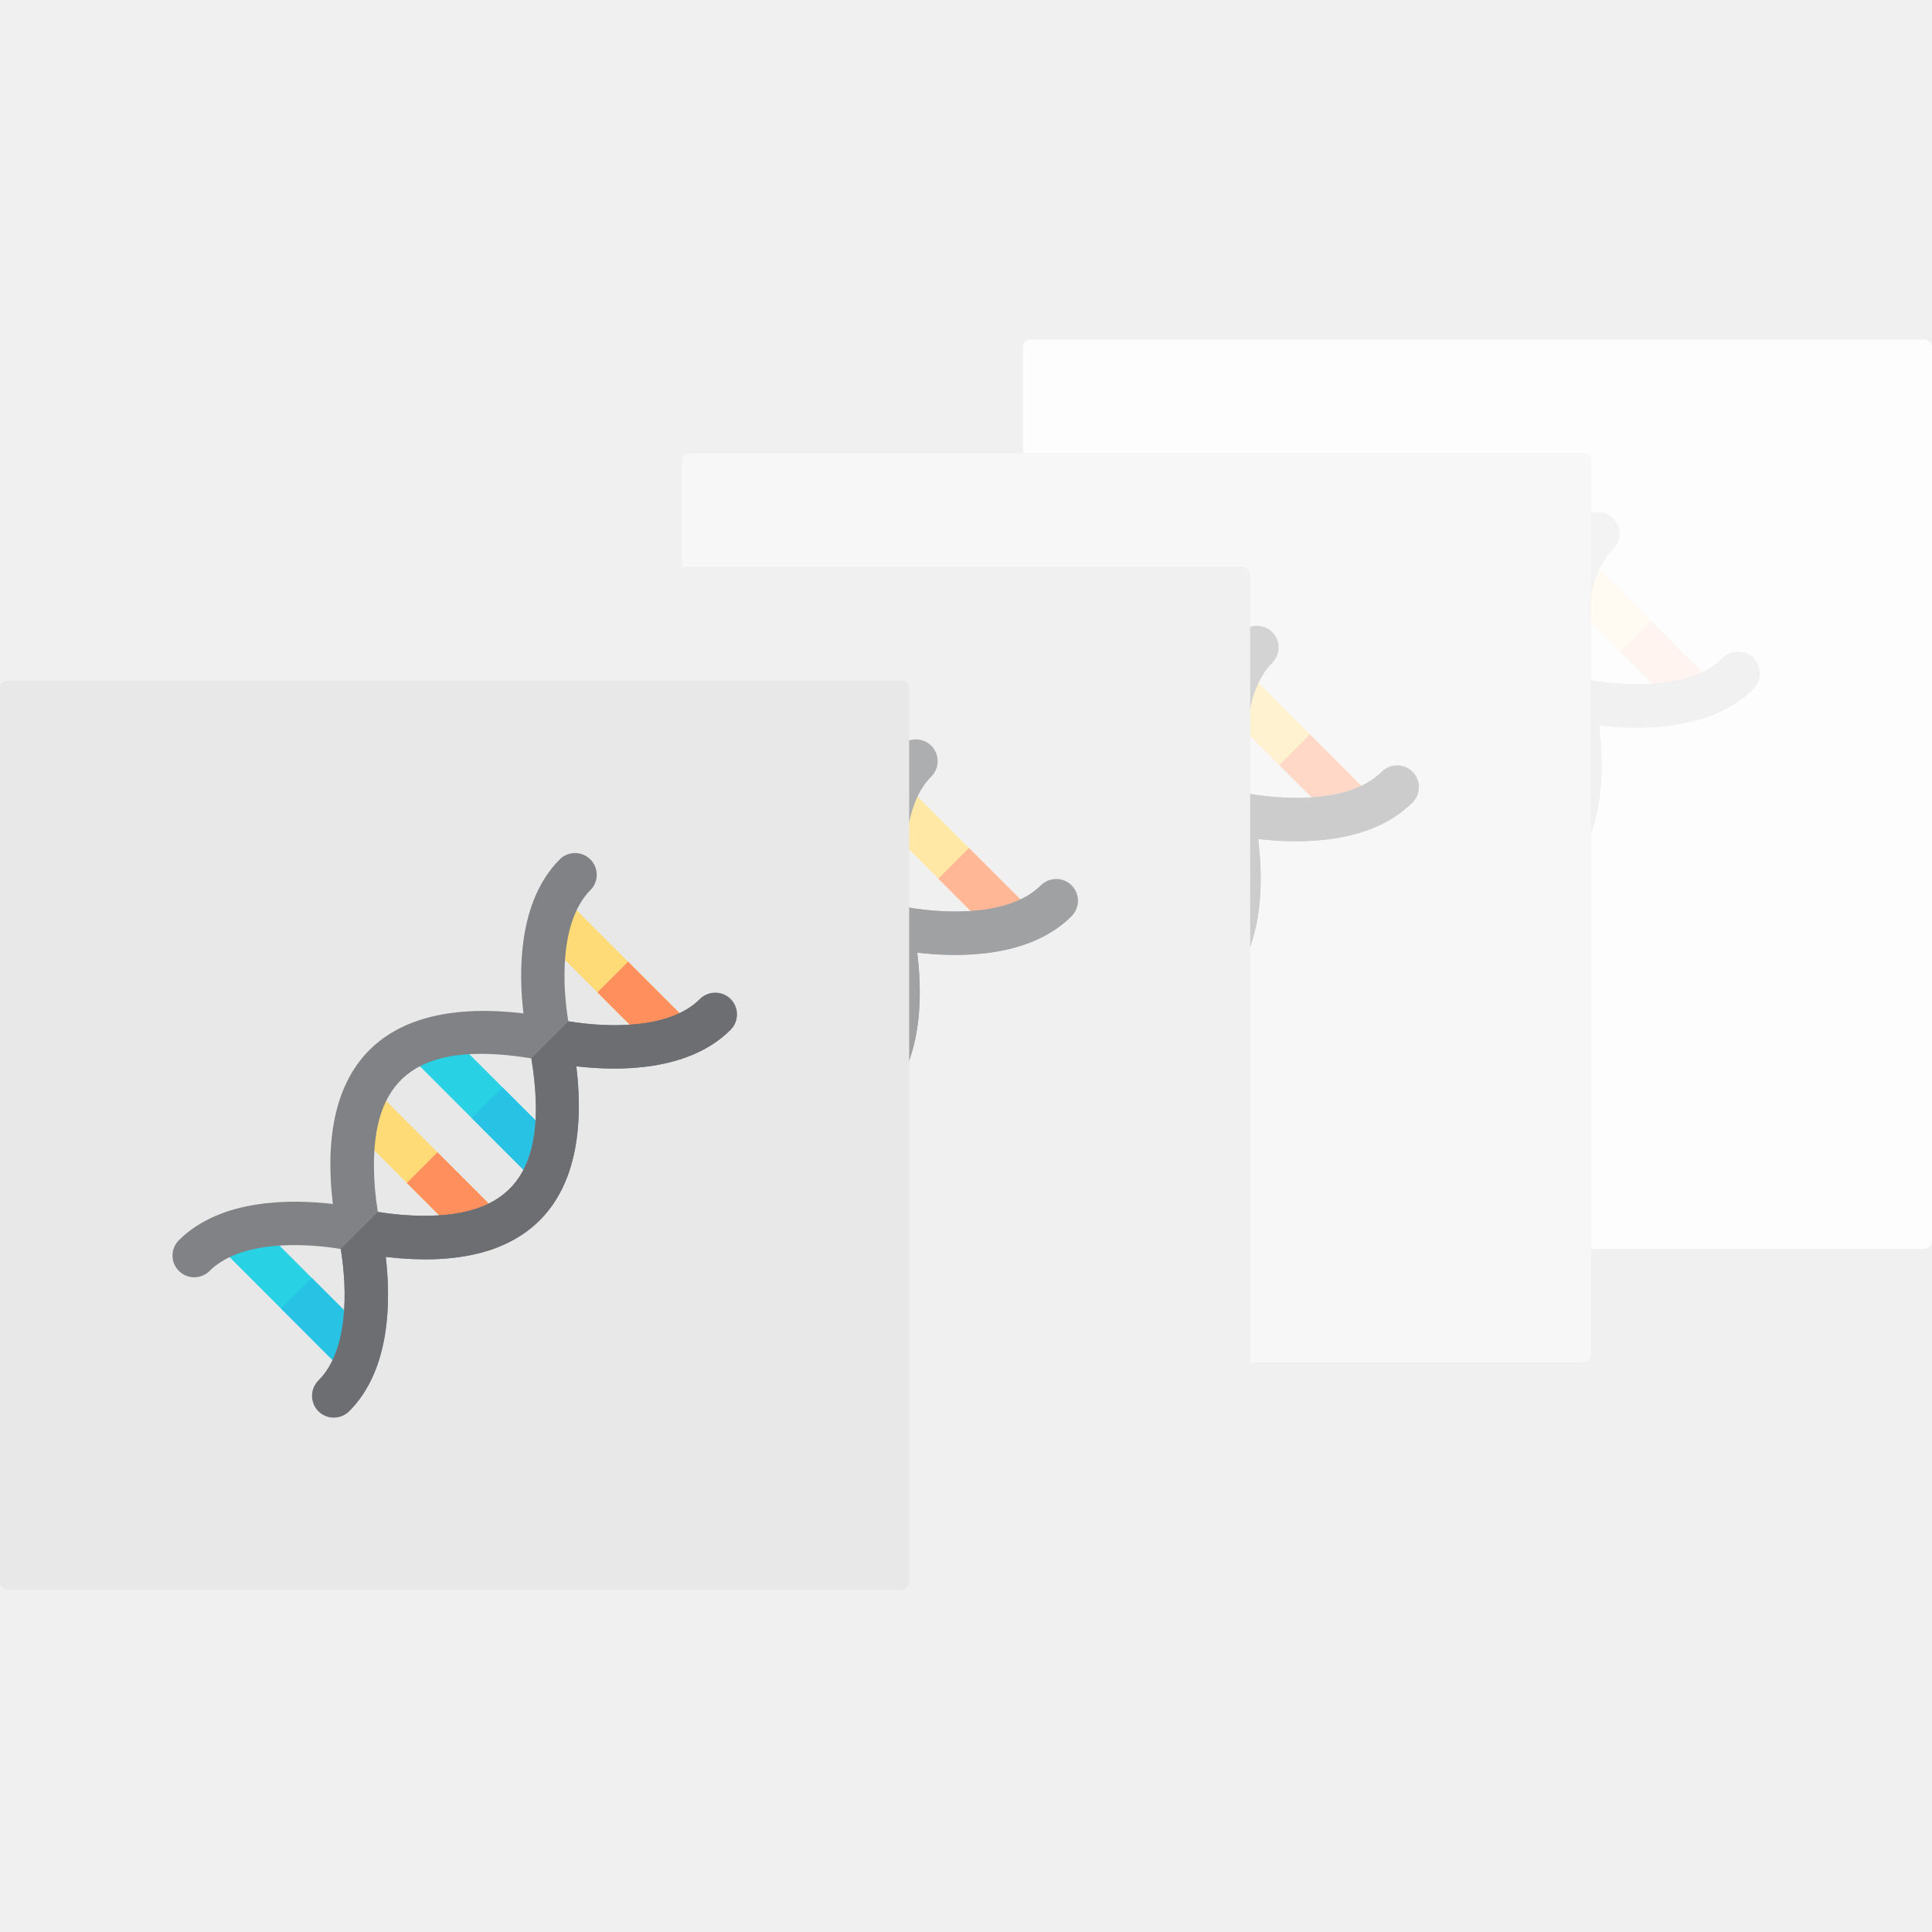
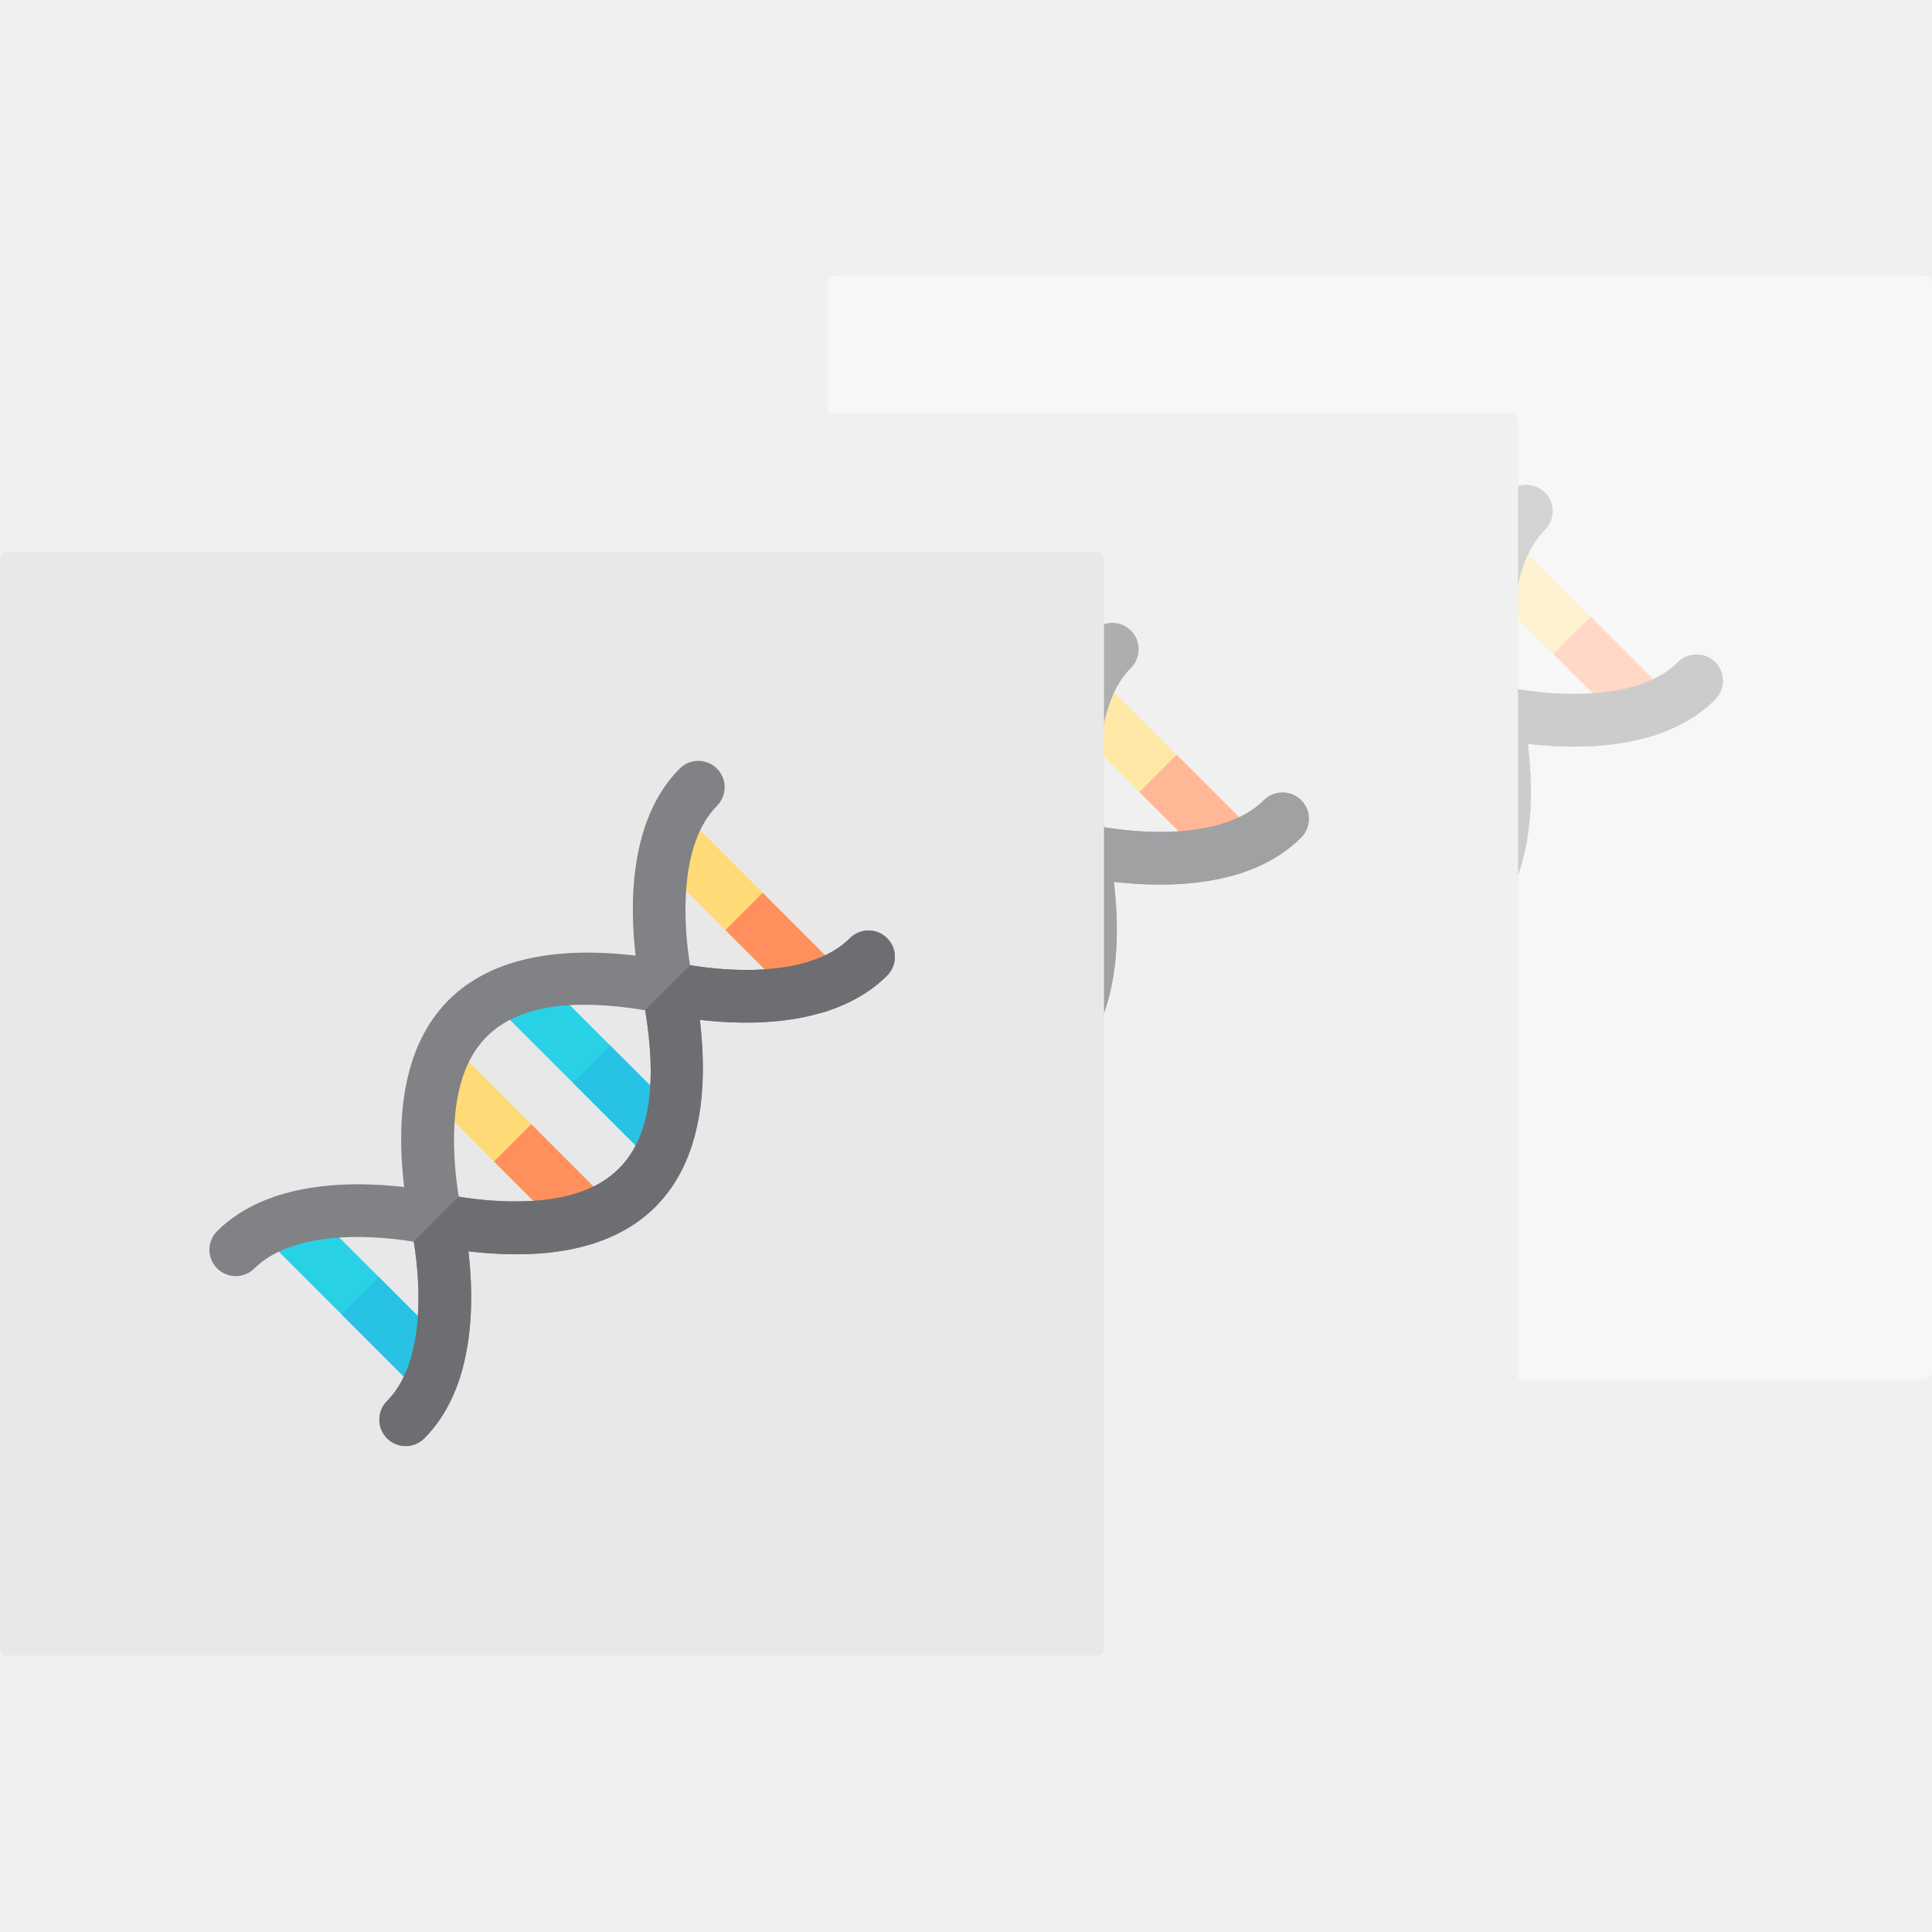
<svg xmlns="http://www.w3.org/2000/svg" viewBox="-691 2686 512 512">
  <defs>
-     <style>.a,.k,.l,.m,.n{fill:#fff;}.b{clip-path:url(#f);}.c{fill:#e8e8e8;}.d{clip-path:url(#a);}.e{fill:#ffdb77;}.f{fill:#ff905e;}.g{fill:#28d2e4;}.h{fill:#28c3e4;}.i{fill:#808285;}.j{fill:#6d6e71;}.k{opacity:0.9;}.l{opacity:0.65;}.m{opacity:0.35;}.n{opacity:0;}</style>
-     <clipPath id="a">
-       <rect class="a" width="149.624" height="149.624" transform="translate(0 0)" />
+     <style>
+       .cls-1, .cls-11, .cls-12, .cls-13 {
+         fill: #fff;
+       }
+ 
+       .cls-2 {
+         clip-path: url(#clip-icon-platform);
+       }
+ 
+       .cls-3 {
+         fill: #e8e8e8;
+       }
+ 
+       .cls-4 {
+         clip-path: url(#clip-path);
+       }
+ 
+       .cls-5 {
+         fill: #ffdb77;
+       }
+ 
+       .cls-6 {
+         fill: #ff905e;
+       }
+ 
+       .cls-7 {
+         fill: #28d2e4;
+       }
+ 
+       .cls-8 {
+         fill: #28c3e4;
+       }
+ 
+       .cls-9 {
+         fill: #808285;
+       }
+ 
+       .cls-10 {
+         fill: #6d6e71;
+       }
+ 
+       .cls-11 {
+         opacity: 0.65;
+       }
+ 
+       .cls-12 {
+         opacity: 0.35;
+       }
+ 
+       .cls-13 {
+         opacity: 0;
+       }
+     </style>
+     <clipPath id="clip-path">
+       <rect id="Rectangle_191" data-name="Rectangle 191" class="cls-1" width="181.686" height="181.686" transform="translate(0 0)" />
    </clipPath>
-     <clipPath id="f">
+     <clipPath id="clip-icon-platform">
      <rect x="-691" y="2686" width="512" height="512" />
    </clipPath>
  </defs>
-   <g id="e" class="b">
-     <g transform="translate(-1503 41)">
-       <g transform="translate(1083.059 2735)">
-         <rect class="c" width="240.941" height="240.941" rx="2" transform="translate(0 0)" />
-         <g class="d" transform="translate(45.659 45.659)">
-           <g transform="translate(0.001 0)">
-             <path class="e" d="M53.186,68.686,20.567,36.067a5.755,5.755,0,0,1,8.138-8.138L61.325,60.547a5.755,5.755,0,1,1-8.138,8.138Z" transform="translate(25.261 35.109)" />
-             <path class="f" d="M51.027,50.249,34.717,33.94l-8.138,8.138L42.888,58.387a5.755,5.755,0,1,0,8.138-8.138Z" transform="translate(35.559 45.407)" />
-             <path class="e" d="M74.793,47.079,42.174,14.46a5.755,5.755,0,0,1,8.138-8.138L82.931,38.94a5.755,5.755,0,0,1-8.138,8.138Z" transform="translate(54.168 6.202)" />
-             <path class="f" d="M72.633,28.642,56.324,12.333l-8.138,8.138L64.5,36.78a5.755,5.755,0,0,0,8.138-8.138Z" transform="translate(64.466 16.5)" />
-             <path class="g" d="M38.939,82.93,6.321,50.313a5.755,5.755,0,0,1,8.138-8.138L47.077,74.792a5.755,5.755,0,0,1-8.138,8.139Z" transform="translate(6.201 54.169)" />
-             <path class="h" d="M36.78,64.495,20.471,48.186l-8.138,8.138L28.641,72.633a5.755,5.755,0,0,0,8.138-8.138Z" transform="translate(16.499 64.466)" />
-             <path class="g" d="M60.547,61.325,27.928,28.706a5.755,5.755,0,0,1,8.138-8.138L68.686,53.186a5.755,5.755,0,0,1-8.138,8.138Z" transform="translate(35.108 25.261)" />
-             <path class="h" d="M58.388,42.888,42.078,26.579,33.94,34.717,50.249,51.026a5.755,5.755,0,0,0,8.138-8.138Z" transform="translate(45.407 35.559)" />
-             <path class="i" d="M107.079,56.565c10.858,1.284,29.682,1.52,40.858-9.656a5.755,5.755,0,1,0-8.138-8.138c-7.884,7.884-23.841,7.674-34.853,5.867-1.551-9.243-2.414-26.493,5.907-34.813a5.755,5.755,0,0,0-8.138-8.138c-11.176,11.176-10.94,30-9.656,40.858C56.367,38.206,38.112,55.576,42.544,93.058c-10.858-1.284-29.683-1.52-40.858,9.656a5.755,5.755,0,0,0,8.138,8.138c7.868-7.868,23.783-7.679,34.819-5.872,1.805,11.031,2,26.949-5.872,34.819a5.755,5.755,0,0,0,8.138,8.138c11.176-11.176,10.94-30,9.656-40.858C93.256,111.417,111.51,94.047,107.079,56.565Zm-11.922-2.1c5.189,31.714-6.758,41.8-28.671,41.723a77.818,77.818,0,0,1-12.02-1.032,77.8,77.8,0,0,1-1.032-12.02C53.355,61.752,62.884,49.183,95.157,54.466Z" transform="translate(0 0)" />
-             <path class="j" d="M35.343,85.857c36.692,4.338,54.946-13.032,50.514-50.514,10.858,1.284,29.682,1.52,40.858-9.656a5.755,5.755,0,0,0-8.138-8.138c-7.876,7.876-23.808,7.674-34.819,5.872l-9.823,9.823c5.189,31.714-6.758,41.8-28.671,41.723a77.816,77.816,0,0,1-12.02-1.032L23.42,83.758c1.805,11.031,2,26.949-5.872,34.819a5.755,5.755,0,1,0,8.138,8.138C36.863,115.539,36.627,96.715,35.343,85.857Z" transform="translate(21.221 21.222)" />
+   <g id="icon-platform" class="cls-2">
+     <g id="Group_727" data-name="Group 727" transform="translate(-1503 -6.118)">
+       <g id="Group_673" data-name="Group 673" transform="translate(1031.428 2765.118)">
+         <rect id="Rectangle_190" data-name="Rectangle 190" class="cls-3" width="292.572" height="292.572" rx="2" transform="translate(0 0)" />
+         <g id="Mask_Group_68" data-name="Mask Group 68" class="cls-4" transform="translate(55.443 55.443)">
+           <g id="dna" transform="translate(0.001 0)">
+             <path id="Path_842" data-name="Path 842" class="cls-5" d="M60.537,77.781,20.928,38.172a6.988,6.988,0,0,1,9.882-9.882L70.42,67.9a6.988,6.988,0,0,1-9.882,9.882Z" transform="translate(34.72 48.256)" />
+             <path id="Path_843" data-name="Path 843" class="cls-6" d="M56.265,53.744l-19.8-19.8-9.882,9.882,19.8,19.8a6.988,6.988,0,1,0,9.882-9.882Z" transform="translate(48.874 62.41)" />
+             <path id="Path_844" data-name="Path 844" class="cls-5" d="M82.144,56.174,42.535,16.565a6.988,6.988,0,1,1,9.882-9.882L92.026,46.291a6.988,6.988,0,0,1-9.882,9.882Z" transform="translate(74.451 8.524)" />
+             <path id="Path_845" data-name="Path 845" class="cls-6" d="M77.872,32.137l-19.8-19.8-9.882,9.882,19.8,19.8a6.988,6.988,0,1,0,9.882-9.882Z" transform="translate(88.606 22.678)" />
+             <path id="Path_846" data-name="Path 846" class="cls-7" d="M46.289,92.025,6.683,52.418a6.988,6.988,0,0,1,9.882-9.882L56.171,82.142a6.988,6.988,0,0,1-9.882,9.883Z" transform="translate(8.524 74.453)" />
+             <path id="Path_847" data-name="Path 847" class="cls-8" d="M42.019,67.989l-19.8-19.8-9.882,9.882,19.8,19.8a6.988,6.988,0,0,0,9.882-9.882Z" transform="translate(22.678 88.606)" />
+             <path id="Path_848" data-name="Path 848" class="cls-7" d="M67.9,70.42,28.289,30.811a6.988,6.988,0,0,1,9.882-9.882L77.78,60.537A6.988,6.988,0,0,1,67.9,70.42Z" transform="translate(48.255 34.72)" />
+             <path id="Path_849" data-name="Path 849" class="cls-8" d="M63.626,46.383l-19.8-19.8L33.94,36.461l19.8,19.8a6.988,6.988,0,1,0,9.882-9.882Z" transform="translate(62.41 48.875)" />
+             <path id="Path_850" data-name="Path 850" class="cls-9" d="M130.024,68.686c13.185,1.559,36.043,1.846,49.614-11.725a6.988,6.988,0,0,0-9.882-9.882c-9.574,9.574-28.95,9.318-42.321,7.124-1.883-11.224-2.932-32.17,7.172-42.273a6.988,6.988,0,0,0-9.882-9.882C111.153,15.618,111.44,38.476,113,51.66,68.446,46.393,46.279,67.485,51.661,113c-13.185-1.559-36.043-1.846-49.614,11.725a6.988,6.988,0,0,0,9.882,9.882c9.554-9.554,28.879-9.324,42.28-7.13,2.192,13.4,2.425,32.724-7.13,42.28a6.988,6.988,0,0,0,9.882,9.882c13.571-13.571,13.284-36.429,11.725-49.614C113.239,135.292,135.406,114.2,130.024,68.686Zm-14.477-2.549c6.3,38.509-8.206,50.762-34.815,50.664a94.494,94.494,0,0,1-14.6-1.253,94.466,94.466,0,0,1-1.253-14.6C64.788,74.985,76.359,59.723,115.548,66.137Z" transform="translate(0 0)" />
+             <path id="Path_851" data-name="Path 851" class="cls-10" d="M39.517,100.855c44.554,5.268,66.72-15.825,61.339-61.339,13.185,1.559,36.043,1.846,49.614-11.725a6.988,6.988,0,1,0-9.882-9.882c-9.564,9.564-28.909,9.318-42.28,7.13L86.378,36.969c6.3,38.509-8.206,50.762-34.815,50.664a94.491,94.491,0,0,1-14.6-1.253L25.04,98.307c2.192,13.4,2.425,32.724-7.13,42.28a6.988,6.988,0,0,0,9.882,9.882C41.363,136.9,41.076,114.04,39.517,100.855Z" transform="translate(29.168 29.169)" />
          </g>
        </g>
-         <rect class="k" width="240.941" height="240.941" rx="2" transform="translate(0 0)" />
+         <rect id="Rectangle_205" data-name="Rectangle 205" class="cls-11" width="292.572" height="292.572" rx="2" transform="translate(0 0)" />
      </g>
-       <g transform="translate(992.706 2765.118)">
-         <rect class="c" width="240.941" height="240.941" rx="2" transform="translate(0 0)" />
-         <g class="d" transform="translate(45.659 45.659)">
-           <g transform="translate(0.001 0)">
-             <path class="e" d="M53.186,68.686,20.567,36.067a5.755,5.755,0,0,1,8.138-8.138L61.325,60.547a5.755,5.755,0,1,1-8.138,8.138Z" transform="translate(25.261 35.109)" />
-             <path class="f" d="M51.027,50.249,34.717,33.94l-8.138,8.138L42.888,58.387a5.755,5.755,0,1,0,8.138-8.138Z" transform="translate(35.559 45.407)" />
-             <path class="e" d="M74.793,47.079,42.174,14.46a5.755,5.755,0,0,1,8.138-8.138L82.931,38.94a5.755,5.755,0,0,1-8.138,8.138Z" transform="translate(54.168 6.202)" />
-             <path class="f" d="M72.633,28.642,56.324,12.333l-8.138,8.138L64.5,36.78a5.755,5.755,0,0,0,8.138-8.138Z" transform="translate(64.466 16.5)" />
-             <path class="g" d="M38.939,82.93,6.321,50.313a5.755,5.755,0,0,1,8.138-8.138L47.077,74.792a5.755,5.755,0,0,1-8.138,8.139Z" transform="translate(6.201 54.169)" />
-             <path class="h" d="M36.78,64.495,20.471,48.186l-8.138,8.138L28.641,72.633a5.755,5.755,0,0,0,8.138-8.138Z" transform="translate(16.499 64.466)" />
-             <path class="g" d="M60.547,61.325,27.928,28.706a5.755,5.755,0,0,1,8.138-8.138L68.686,53.186a5.755,5.755,0,0,1-8.138,8.138Z" transform="translate(35.108 25.261)" />
-             <path class="h" d="M58.388,42.888,42.078,26.579,33.94,34.717,50.249,51.026a5.755,5.755,0,0,0,8.138-8.138Z" transform="translate(45.407 35.559)" />
-             <path class="i" d="M107.079,56.565c10.858,1.284,29.682,1.52,40.858-9.656a5.755,5.755,0,1,0-8.138-8.138c-7.884,7.884-23.841,7.674-34.853,5.867-1.551-9.243-2.414-26.493,5.907-34.813a5.755,5.755,0,0,0-8.138-8.138c-11.176,11.176-10.94,30-9.656,40.858C56.367,38.206,38.112,55.576,42.544,93.058c-10.858-1.284-29.683-1.52-40.858,9.656a5.755,5.755,0,0,0,8.138,8.138c7.868-7.868,23.783-7.679,34.819-5.872,1.805,11.031,2,26.949-5.872,34.819a5.755,5.755,0,0,0,8.138,8.138c11.176-11.176,10.94-30,9.656-40.858C93.256,111.417,111.51,94.047,107.079,56.565Zm-11.922-2.1c5.189,31.714-6.758,41.8-28.671,41.723a77.818,77.818,0,0,1-12.02-1.032,77.8,77.8,0,0,1-1.032-12.02C53.355,61.752,62.884,49.183,95.157,54.466Z" transform="translate(0 0)" />
-             <path class="j" d="M35.343,85.857c36.692,4.338,54.946-13.032,50.514-50.514,10.858,1.284,29.682,1.52,40.858-9.656a5.755,5.755,0,0,0-8.138-8.138c-7.876,7.876-23.808,7.674-34.819,5.872l-9.823,9.823c5.189,31.714-6.758,41.8-28.671,41.723a77.816,77.816,0,0,1-12.02-1.032L23.42,83.758c1.805,11.031,2,26.949-5.872,34.819a5.755,5.755,0,1,0,8.138,8.138C36.863,115.539,36.627,96.715,35.343,85.857Z" transform="translate(21.221 21.222)" />
+       <g id="Group_672" data-name="Group 672" transform="translate(921.714 2801.688)">
+         <rect id="Rectangle_190-2" data-name="Rectangle 190" class="cls-3" width="292.572" height="292.572" rx="2" transform="translate(0 0)" />
+         <g id="Mask_Group_68-2" data-name="Mask Group 68" class="cls-4" transform="translate(55.443 55.443)">
+           <g id="dna-2" data-name="dna" transform="translate(0.001 0)">
+             <path id="Path_842-2" data-name="Path 842" class="cls-5" d="M60.537,77.781,20.928,38.172a6.988,6.988,0,0,1,9.882-9.882L70.42,67.9a6.988,6.988,0,0,1-9.882,9.882Z" transform="translate(34.72 48.256)" />
+             <path id="Path_843-2" data-name="Path 843" class="cls-6" d="M56.265,53.744l-19.8-19.8-9.882,9.882,19.8,19.8a6.988,6.988,0,1,0,9.882-9.882Z" transform="translate(48.874 62.41)" />
+             <path id="Path_844-2" data-name="Path 844" class="cls-5" d="M82.144,56.174,42.535,16.565a6.988,6.988,0,1,1,9.882-9.882L92.026,46.291a6.988,6.988,0,0,1-9.882,9.882Z" transform="translate(74.451 8.524)" />
+             <path id="Path_845-2" data-name="Path 845" class="cls-6" d="M77.872,32.137l-19.8-19.8-9.882,9.882,19.8,19.8a6.988,6.988,0,1,0,9.882-9.882Z" transform="translate(88.606 22.678)" />
+             <path id="Path_846-2" data-name="Path 846" class="cls-7" d="M46.289,92.025,6.683,52.418a6.988,6.988,0,0,1,9.882-9.882L56.171,82.142a6.988,6.988,0,0,1-9.882,9.883Z" transform="translate(8.524 74.453)" />
+             <path id="Path_847-2" data-name="Path 847" class="cls-8" d="M42.019,67.989l-19.8-19.8-9.882,9.882,19.8,19.8a6.988,6.988,0,0,0,9.882-9.882Z" transform="translate(22.678 88.606)" />
+             <path id="Path_848-2" data-name="Path 848" class="cls-7" d="M67.9,70.42,28.289,30.811a6.988,6.988,0,0,1,9.882-9.882L77.78,60.537A6.988,6.988,0,0,1,67.9,70.42Z" transform="translate(48.255 34.72)" />
+             <path id="Path_849-2" data-name="Path 849" class="cls-8" d="M63.626,46.383l-19.8-19.8L33.94,36.461l19.8,19.8a6.988,6.988,0,1,0,9.882-9.882Z" transform="translate(62.41 48.875)" />
+             <path id="Path_850-2" data-name="Path 850" class="cls-9" d="M130.024,68.686c13.185,1.559,36.043,1.846,49.614-11.725a6.988,6.988,0,0,0-9.882-9.882c-9.574,9.574-28.95,9.318-42.321,7.124-1.883-11.224-2.932-32.17,7.172-42.273a6.988,6.988,0,0,0-9.882-9.882C111.153,15.618,111.44,38.476,113,51.66,68.446,46.393,46.279,67.485,51.661,113c-13.185-1.559-36.043-1.846-49.614,11.725a6.988,6.988,0,0,0,9.882,9.882c9.554-9.554,28.879-9.324,42.28-7.13,2.192,13.4,2.425,32.724-7.13,42.28a6.988,6.988,0,0,0,9.882,9.882c13.571-13.571,13.284-36.429,11.725-49.614C113.239,135.292,135.406,114.2,130.024,68.686Zm-14.477-2.549c6.3,38.509-8.206,50.762-34.815,50.664a94.494,94.494,0,0,1-14.6-1.253,94.466,94.466,0,0,1-1.253-14.6C64.788,74.985,76.359,59.723,115.548,66.137Z" transform="translate(0 0)" />
+             <path id="Path_851-2" data-name="Path 851" class="cls-10" d="M39.517,100.855c44.554,5.268,66.72-15.825,61.339-61.339,13.185,1.559,36.043,1.846,49.614-11.725a6.988,6.988,0,1,0-9.882-9.882c-9.564,9.564-28.909,9.318-42.28,7.13L86.378,36.969c6.3,38.509-8.206,50.762-34.815,50.664a94.491,94.491,0,0,1-14.6-1.253L25.04,98.307c2.192,13.4,2.425,32.724-7.13,42.28a6.988,6.988,0,0,0,9.882,9.882C41.363,136.9,41.076,114.04,39.517,100.855Z" transform="translate(29.168 29.169)" />
          </g>
        </g>
-         <rect class="l" width="240.941" height="240.941" rx="2" transform="translate(0 0)" />
+         <rect id="Rectangle_205-2" data-name="Rectangle 205" class="cls-12" width="292.572" height="292.572" rx="2" transform="translate(0 0)" />
      </g>
-       <g transform="translate(902.353 2795.235)">
-         <rect class="c" width="240.941" height="240.941" rx="2" transform="translate(0 0)" />
-         <g class="d" transform="translate(45.659 45.659)">
-           <g transform="translate(0.001 0)">
-             <path class="e" d="M53.186,68.686,20.567,36.067a5.755,5.755,0,0,1,8.138-8.138L61.325,60.547a5.755,5.755,0,1,1-8.138,8.138Z" transform="translate(25.261 35.109)" />
-             <path class="f" d="M51.027,50.249,34.717,33.94l-8.138,8.138L42.888,58.387a5.755,5.755,0,1,0,8.138-8.138Z" transform="translate(35.559 45.407)" />
-             <path class="e" d="M74.793,47.079,42.174,14.46a5.755,5.755,0,0,1,8.138-8.138L82.931,38.94a5.755,5.755,0,0,1-8.138,8.138Z" transform="translate(54.168 6.202)" />
-             <path class="f" d="M72.633,28.642,56.324,12.333l-8.138,8.138L64.5,36.78a5.755,5.755,0,0,0,8.138-8.138Z" transform="translate(64.466 16.5)" />
-             <path class="g" d="M38.939,82.93,6.321,50.313a5.755,5.755,0,0,1,8.138-8.138L47.077,74.792a5.755,5.755,0,0,1-8.138,8.139Z" transform="translate(6.201 54.169)" />
-             <path class="h" d="M36.78,64.495,20.471,48.186l-8.138,8.138L28.641,72.633a5.755,5.755,0,0,0,8.138-8.138Z" transform="translate(16.499 64.466)" />
-             <path class="g" d="M60.547,61.325,27.928,28.706a5.755,5.755,0,0,1,8.138-8.138L68.686,53.186a5.755,5.755,0,0,1-8.138,8.138Z" transform="translate(35.108 25.261)" />
-             <path class="h" d="M58.388,42.888,42.078,26.579,33.94,34.717,50.249,51.026a5.755,5.755,0,0,0,8.138-8.138Z" transform="translate(45.407 35.559)" />
-             <path class="i" d="M107.079,56.565c10.858,1.284,29.682,1.52,40.858-9.656a5.755,5.755,0,1,0-8.138-8.138c-7.884,7.884-23.841,7.674-34.853,5.867-1.551-9.243-2.414-26.493,5.907-34.813a5.755,5.755,0,0,0-8.138-8.138c-11.176,11.176-10.94,30-9.656,40.858C56.367,38.206,38.112,55.576,42.544,93.058c-10.858-1.284-29.683-1.52-40.858,9.656a5.755,5.755,0,0,0,8.138,8.138c7.868-7.868,23.783-7.679,34.819-5.872,1.805,11.031,2,26.949-5.872,34.819a5.755,5.755,0,0,0,8.138,8.138c11.176-11.176,10.94-30,9.656-40.858C93.256,111.417,111.51,94.047,107.079,56.565Zm-11.922-2.1c5.189,31.714-6.758,41.8-28.671,41.723a77.818,77.818,0,0,1-12.02-1.032,77.8,77.8,0,0,1-1.032-12.02C53.355,61.752,62.884,49.183,95.157,54.466Z" transform="translate(0 0)" />
-             <path class="j" d="M35.343,85.857c36.692,4.338,54.946-13.032,50.514-50.514,10.858,1.284,29.682,1.52,40.858-9.656a5.755,5.755,0,0,0-8.138-8.138c-7.876,7.876-23.808,7.674-34.819,5.872l-9.823,9.823c5.189,31.714-6.758,41.8-28.671,41.723a77.816,77.816,0,0,1-12.02-1.032L23.42,83.758c1.805,11.031,2,26.949-5.872,34.819a5.755,5.755,0,1,0,8.138,8.138C36.863,115.539,36.627,96.715,35.343,85.857Z" transform="translate(21.221 21.222)" />
+       <g id="Group_671" data-name="Group 671" transform="translate(812 2838.26)">
+         <rect id="Rectangle_190-3" data-name="Rectangle 190" class="cls-3" width="292.572" height="292.572" rx="2" transform="translate(0 0)" />
+         <g id="Mask_Group_68-3" data-name="Mask Group 68" class="cls-4" transform="translate(55.443 55.443)">
+           <g id="dna-3" data-name="dna" transform="translate(0.001 0)">
+             <path id="Path_842-3" data-name="Path 842" class="cls-5" d="M60.537,77.781,20.928,38.172a6.988,6.988,0,0,1,9.882-9.882L70.42,67.9a6.988,6.988,0,0,1-9.882,9.882Z" transform="translate(34.72 48.256)" />
+             <path id="Path_843-3" data-name="Path 843" class="cls-6" d="M56.265,53.744l-19.8-19.8-9.882,9.882,19.8,19.8a6.988,6.988,0,1,0,9.882-9.882Z" transform="translate(48.874 62.41)" />
+             <path id="Path_844-3" data-name="Path 844" class="cls-5" d="M82.144,56.174,42.535,16.565a6.988,6.988,0,1,1,9.882-9.882L92.026,46.291a6.988,6.988,0,0,1-9.882,9.882Z" transform="translate(74.451 8.524)" />
+             <path id="Path_845-3" data-name="Path 845" class="cls-6" d="M77.872,32.137l-19.8-19.8-9.882,9.882,19.8,19.8a6.988,6.988,0,1,0,9.882-9.882Z" transform="translate(88.606 22.678)" />
+             <path id="Path_846-3" data-name="Path 846" class="cls-7" d="M46.289,92.025,6.683,52.418a6.988,6.988,0,0,1,9.882-9.882L56.171,82.142a6.988,6.988,0,0,1-9.882,9.883Z" transform="translate(8.524 74.453)" />
+             <path id="Path_847-3" data-name="Path 847" class="cls-8" d="M42.019,67.989l-19.8-19.8-9.882,9.882,19.8,19.8a6.988,6.988,0,0,0,9.882-9.882Z" transform="translate(22.678 88.606)" />
+             <path id="Path_848-3" data-name="Path 848" class="cls-7" d="M67.9,70.42,28.289,30.811a6.988,6.988,0,0,1,9.882-9.882L77.78,60.537A6.988,6.988,0,0,1,67.9,70.42Z" transform="translate(48.255 34.72)" />
+             <path id="Path_849-3" data-name="Path 849" class="cls-8" d="M63.626,46.383l-19.8-19.8L33.94,36.461l19.8,19.8a6.988,6.988,0,1,0,9.882-9.882Z" transform="translate(62.41 48.875)" />
+             <path id="Path_850-3" data-name="Path 850" class="cls-9" d="M130.024,68.686c13.185,1.559,36.043,1.846,49.614-11.725a6.988,6.988,0,0,0-9.882-9.882c-9.574,9.574-28.95,9.318-42.321,7.124-1.883-11.224-2.932-32.17,7.172-42.273a6.988,6.988,0,0,0-9.882-9.882C111.153,15.618,111.44,38.476,113,51.66,68.446,46.393,46.279,67.485,51.661,113c-13.185-1.559-36.043-1.846-49.614,11.725a6.988,6.988,0,0,0,9.882,9.882c9.554-9.554,28.879-9.324,42.28-7.13,2.192,13.4,2.425,32.724-7.13,42.28a6.988,6.988,0,0,0,9.882,9.882c13.571-13.571,13.284-36.429,11.725-49.614C113.239,135.292,135.406,114.2,130.024,68.686Zm-14.477-2.549c6.3,38.509-8.206,50.762-34.815,50.664a94.494,94.494,0,0,1-14.6-1.253,94.466,94.466,0,0,1-1.253-14.6C64.788,74.985,76.359,59.723,115.548,66.137Z" transform="translate(0 0)" />
+             <path id="Path_851-3" data-name="Path 851" class="cls-10" d="M39.517,100.855c44.554,5.268,66.72-15.825,61.339-61.339,13.185,1.559,36.043,1.846,49.614-11.725a6.988,6.988,0,1,0-9.882-9.882c-9.564,9.564-28.909,9.318-42.28,7.13L86.378,36.969c6.3,38.509-8.206,50.762-34.815,50.664a94.491,94.491,0,0,1-14.6-1.253L25.04,98.307c2.192,13.4,2.425,32.724-7.13,42.28a6.988,6.988,0,0,0,9.882,9.882C41.363,136.9,41.076,114.04,39.517,100.855Z" transform="translate(29.168 29.169)" />
          </g>
        </g>
-         <rect class="m" width="240.941" height="240.941" rx="2" transform="translate(0 0)" />
-       </g>
-       <g transform="translate(812 2825.353)">
-         <rect class="c" width="240.941" height="240.941" rx="2" transform="translate(0 0)" />
-         <g class="d" transform="translate(45.659 45.659)">
-           <g transform="translate(0.001 0)">
-             <path class="e" d="M53.186,68.686,20.567,36.067a5.755,5.755,0,0,1,8.138-8.138L61.325,60.547a5.755,5.755,0,1,1-8.138,8.138Z" transform="translate(25.261 35.109)" />
-             <path class="f" d="M51.027,50.249,34.717,33.94l-8.138,8.138L42.888,58.387a5.755,5.755,0,1,0,8.138-8.138Z" transform="translate(35.559 45.407)" />
-             <path class="e" d="M74.793,47.079,42.174,14.46a5.755,5.755,0,0,1,8.138-8.138L82.931,38.94a5.755,5.755,0,0,1-8.138,8.138Z" transform="translate(54.168 6.202)" />
-             <path class="f" d="M72.633,28.642,56.324,12.333l-8.138,8.138L64.5,36.78a5.755,5.755,0,0,0,8.138-8.138Z" transform="translate(64.466 16.5)" />
-             <path class="g" d="M38.939,82.93,6.321,50.313a5.755,5.755,0,0,1,8.138-8.138L47.077,74.792a5.755,5.755,0,0,1-8.138,8.139Z" transform="translate(6.201 54.169)" />
-             <path class="h" d="M36.78,64.495,20.471,48.186l-8.138,8.138L28.641,72.633a5.755,5.755,0,0,0,8.138-8.138Z" transform="translate(16.499 64.466)" />
-             <path class="g" d="M60.547,61.325,27.928,28.706a5.755,5.755,0,0,1,8.138-8.138L68.686,53.186a5.755,5.755,0,0,1-8.138,8.138Z" transform="translate(35.108 25.261)" />
-             <path class="h" d="M58.388,42.888,42.078,26.579,33.94,34.717,50.249,51.026a5.755,5.755,0,0,0,8.138-8.138Z" transform="translate(45.407 35.559)" />
-             <path class="i" d="M107.079,56.565c10.858,1.284,29.682,1.52,40.858-9.656a5.755,5.755,0,1,0-8.138-8.138c-7.884,7.884-23.841,7.674-34.853,5.867-1.551-9.243-2.414-26.493,5.907-34.813a5.755,5.755,0,0,0-8.138-8.138c-11.176,11.176-10.94,30-9.656,40.858C56.367,38.206,38.112,55.576,42.544,93.058c-10.858-1.284-29.683-1.52-40.858,9.656a5.755,5.755,0,0,0,8.138,8.138c7.868-7.868,23.783-7.679,34.819-5.872,1.805,11.031,2,26.949-5.872,34.819a5.755,5.755,0,0,0,8.138,8.138c11.176-11.176,10.94-30,9.656-40.858C93.256,111.417,111.51,94.047,107.079,56.565Zm-11.922-2.1c5.189,31.714-6.758,41.8-28.671,41.723a77.818,77.818,0,0,1-12.02-1.032,77.8,77.8,0,0,1-1.032-12.02C53.355,61.752,62.884,49.183,95.157,54.466Z" transform="translate(0 0)" />
-             <path class="j" d="M35.343,85.857c36.692,4.338,54.946-13.032,50.514-50.514,10.858,1.284,29.682,1.52,40.858-9.656a5.755,5.755,0,0,0-8.138-8.138c-7.876,7.876-23.808,7.674-34.819,5.872l-9.823,9.823c5.189,31.714-6.758,41.8-28.671,41.723a77.816,77.816,0,0,1-12.02-1.032L23.42,83.758c1.805,11.031,2,26.949-5.872,34.819a5.755,5.755,0,1,0,8.138,8.138C36.863,115.539,36.627,96.715,35.343,85.857Z" transform="translate(21.221 21.222)" />
-           </g>
-         </g>
-         <rect class="n" width="240.941" height="240.941" rx="2" transform="translate(0 0)" />
+         <rect id="Rectangle_205-3" data-name="Rectangle 205" class="cls-13" width="292.572" height="292.572" rx="2" transform="translate(0 0)" />
      </g>
    </g>
  </g>
</svg>
